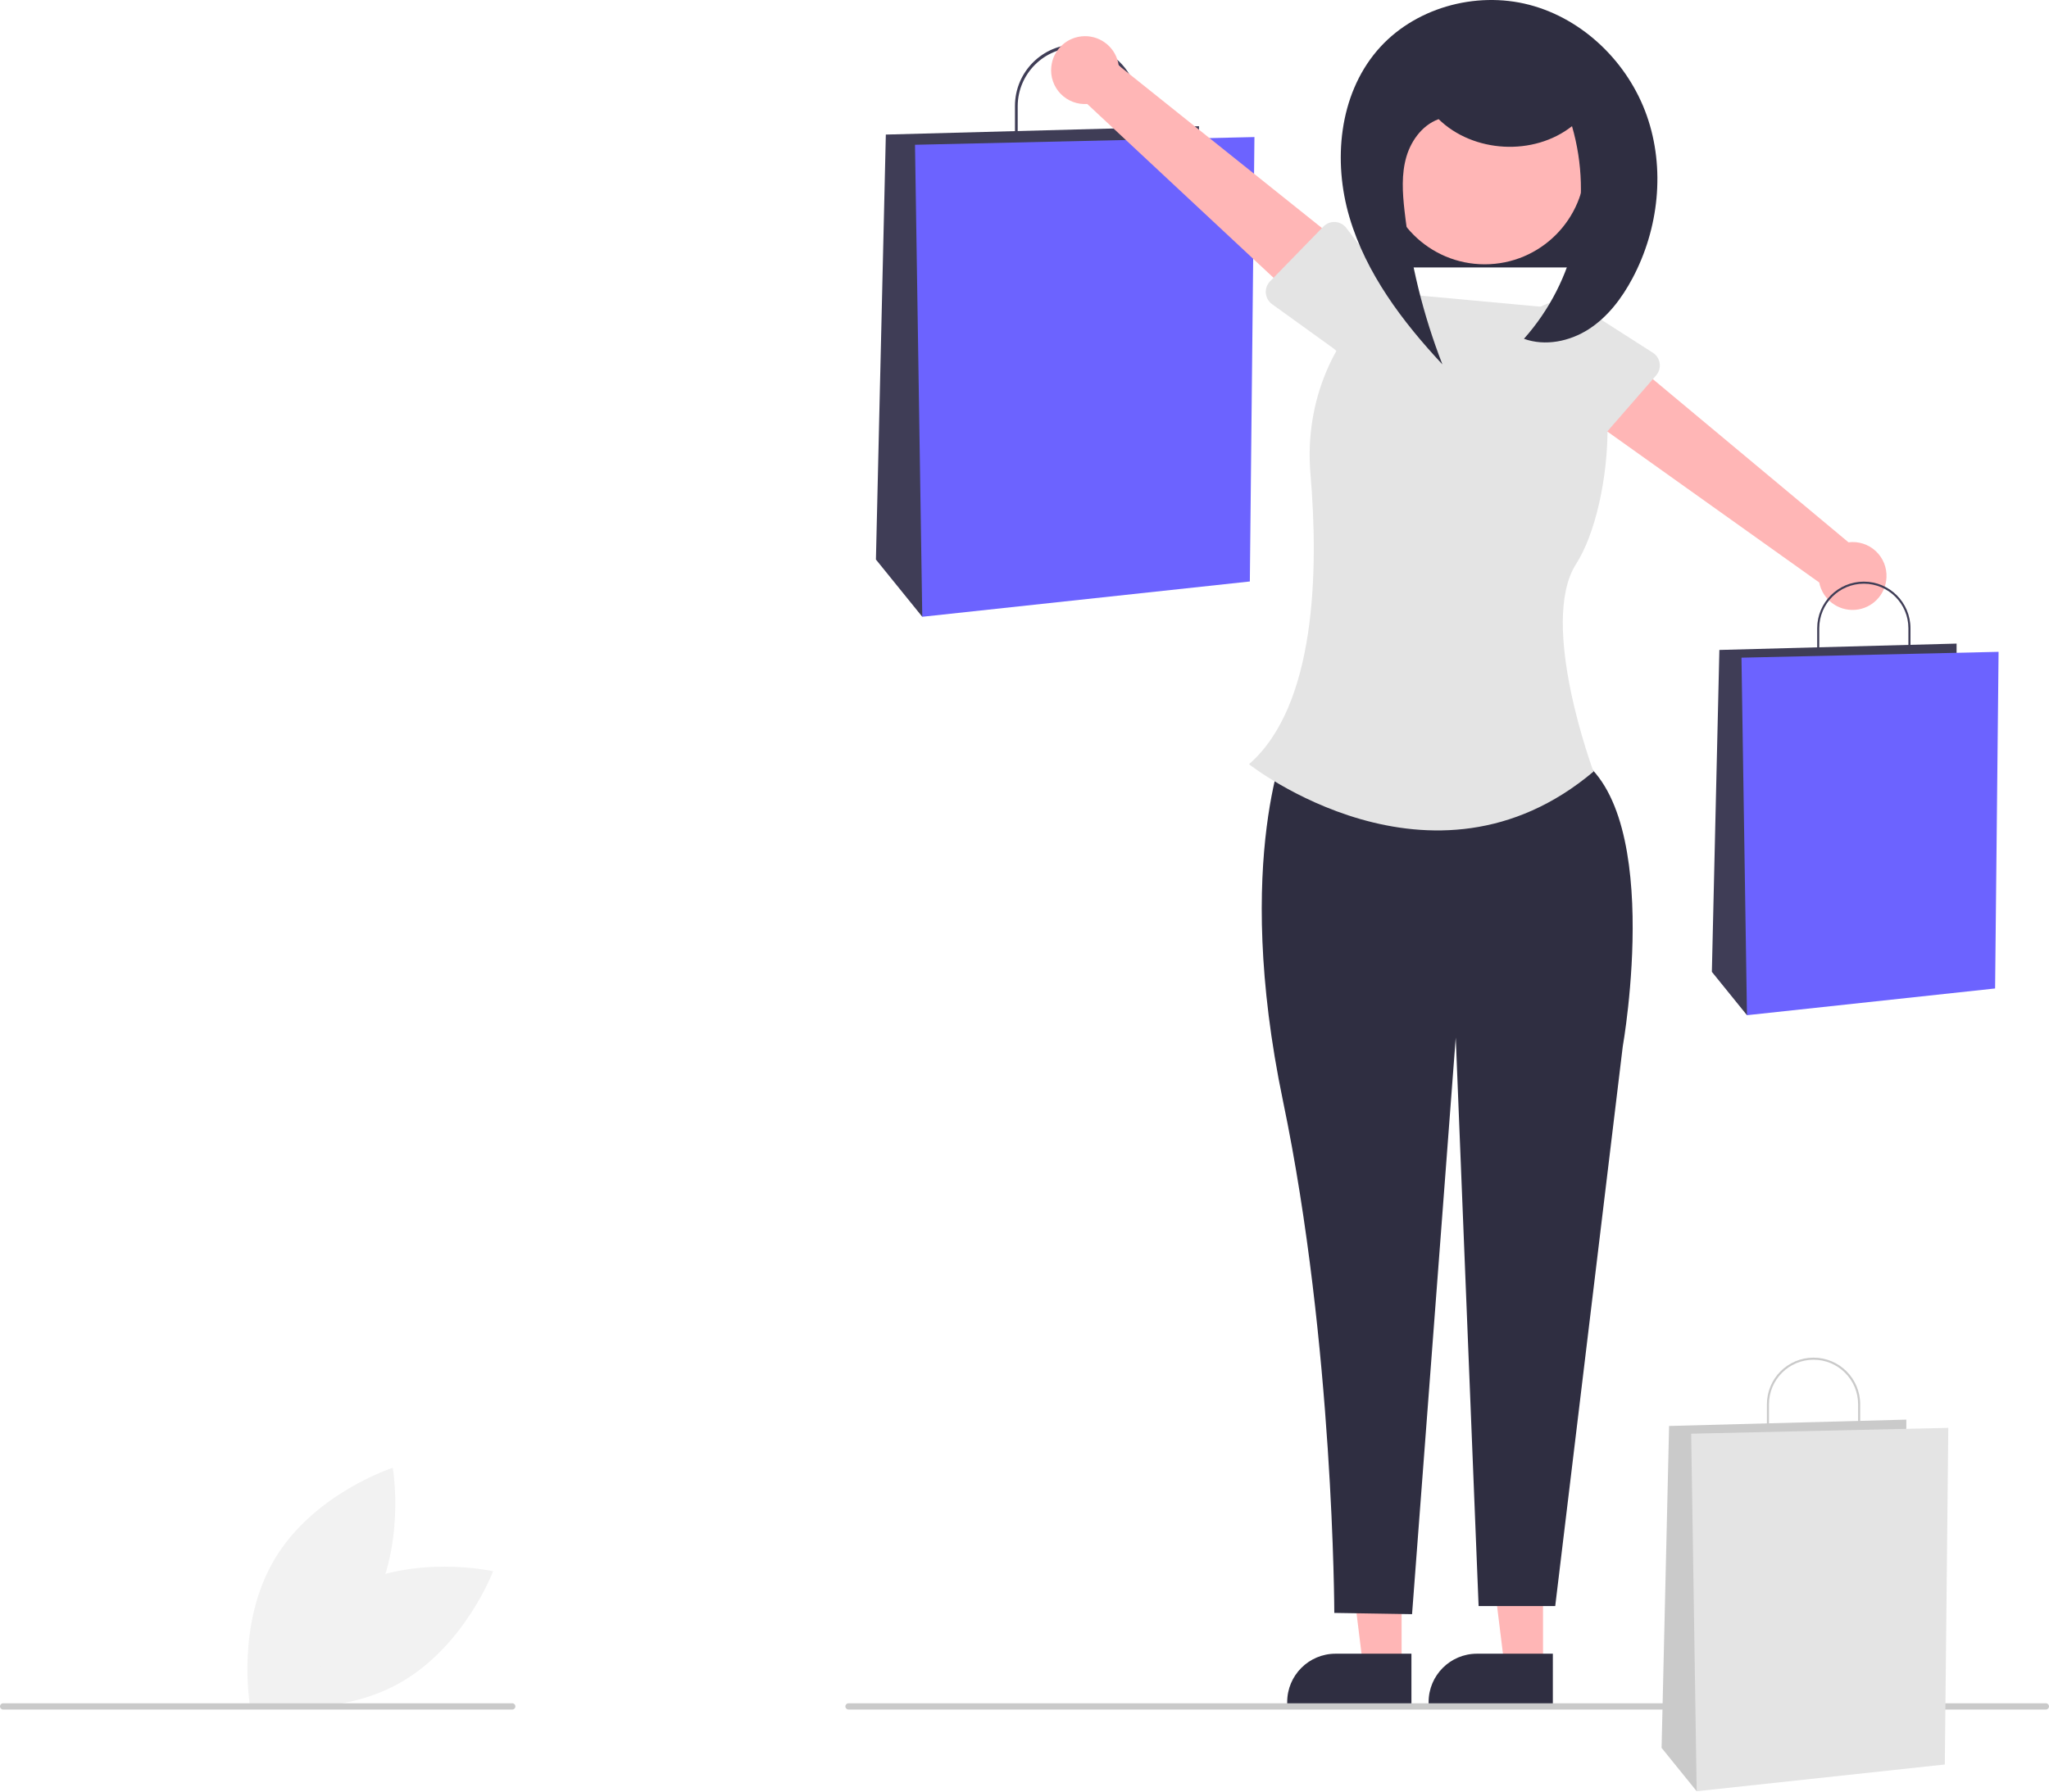
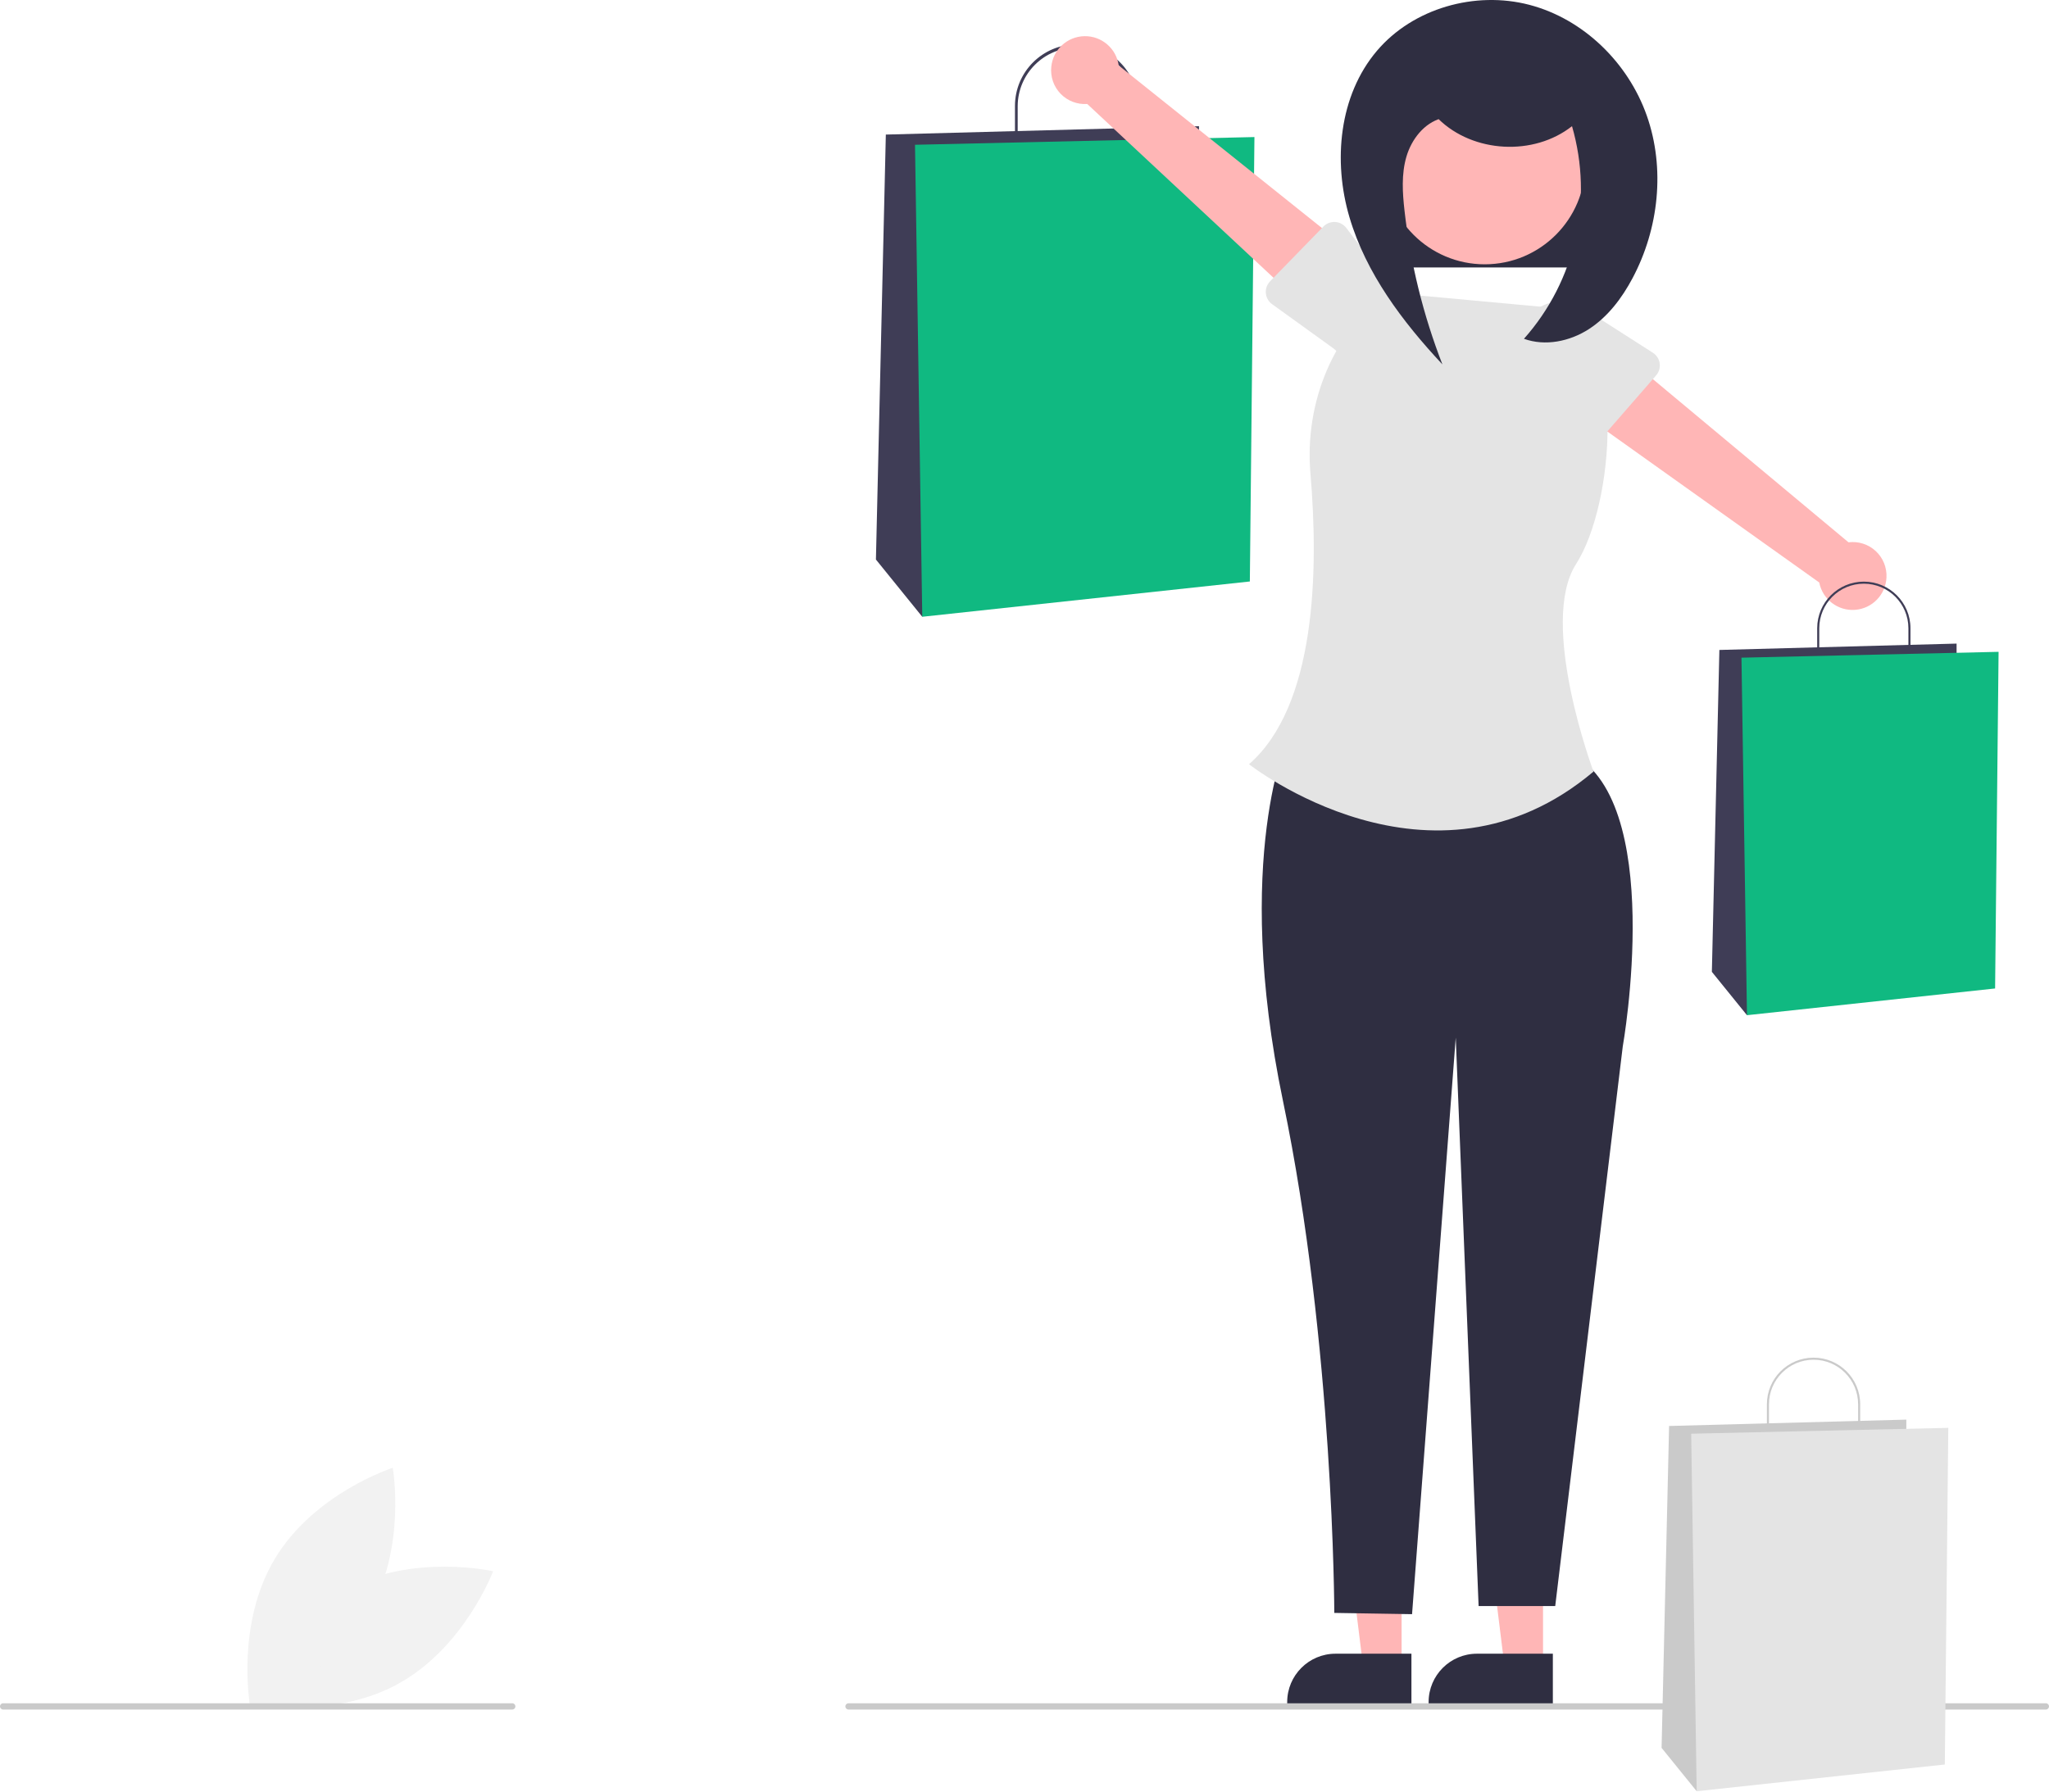
<svg xmlns="http://www.w3.org/2000/svg" data-name="Layer 1" width="652" height="570.125" viewBox="0 0 652 570.125">
  <path d="M383.955,670.805c-21.42,11.55-30.615,36.063-30.615,36.063s25.533,5.787,46.953-5.763,30.615-36.063,30.615-36.063S405.375,659.255,383.955,670.805Z" transform="translate(-274 -164.9374)" fill="#f2f2f2" />
  <path d="M391.002,678.744c-12.545,20.852-37.464,28.883-37.464,28.883s-4.579-25.777,7.967-46.63,37.464-28.883,37.464-28.883S403.548,657.892,391.002,678.744Z" transform="translate(-274 -164.9374)" fill="#f2f2f2" />
  <rect x="437.445" y="40.125" width="76" height="45" fill="#2f2e41" />
  <path d="M636.152,212.319h-39.184V198.655a19.592,19.592,0,0,1,39.184,0Zm-38.317-.868h37.449V198.655a18.725,18.725,0,0,0-37.449,0Z" transform="translate(-274 -164.9374)" fill="#3f3d56" />
  <polygon points="381.527 45.502 381.527 40.162 281.877 42.832 278.723 178.092 293.471 196.31 381.527 45.502" fill="#3f3d56" />
-   <polygon points="399.167 43.622 291.158 46.08 293.471 196.31 397.705 185.075 399.167 43.622" fill="#6c63ff" />
+   <polygon points="399.167 43.622 291.158 46.08 293.471 196.31 397.705 185.075 399.167 43.622" fill="#10b981" />
  <polygon points="490.997 530.355 478.737 530.355 472.905 483.067 490.999 483.067 490.997 530.355" fill="#ffb6b6" />
  <path d="M768.123,707.176l-39.531-.001v-.5A15.387,15.387,0,0,1,743.979,691.289h.001l24.144.001Z" transform="translate(-274 -164.9374)" fill="#2f2e41" />
  <polygon points="445.997 530.355 433.737 530.355 427.905 483.067 445.999 483.067 445.997 530.355" fill="#ffb6b6" />
  <path d="M723.123,707.176l-39.531-.001v-.5A15.387,15.387,0,0,1,698.979,691.289h.001l24.144.001Z" transform="translate(-274 -164.9374)" fill="#2f2e41" />
  <path d="M683.992,399.196s-17.912,38.575-1.73,116.22,16.316,162.888,16.316,162.888l24.744.403,13.9-183.52L744.5,676.118h24.378l21.485-178.069s14.138-79.513-17.39-93.75Z" transform="translate(-274 -164.9374)" fill="#2f2e41" />
  <path d="M769.733,263.063,715.555,258.068l0,0c-16.99,12.384-26.525,34.625-24.568,57.574,2.654,31.115,1.756,73.934-19.542,92.536,0,0,58.049,45.816,109.615,2.35,0,0-17.633-47.238-5.527-66.102S792.007,272.563,769.733,263.063Z" transform="translate(-274 -164.9374)" fill="#e4e4e4" />
  <path d="M608.527,186.179a10.743,10.743,0,0,0,11.44,11.852L691.5,264.789l12.821-19.53-74.346-59.48a10.801,10.801,0,0,0-21.448.399Z" transform="translate(-274 -164.9374)" fill="#ffb6b6" />
  <path d="M678.142,254.476l16.97-17.432a4.817,4.817,0,0,1,7.281.438l14.712,19.283a13.377,13.377,0,0,1-18.719,19.116l-19.611-14.138a4.817,4.817,0,0,1-.633-7.266Z" transform="translate(-274 -164.9374)" fill="#e4e4e4" />
  <path d="M874.284,348.749a10.743,10.743,0,0,0-12.081-11.199l-75.132-62.68-11.716,20.212,77.536,55.257a10.801,10.801,0,0,0,21.392-1.59Z" transform="translate(-274 -164.9374)" fill="#ffb6b6" />
  <path d="M800.982,284.425l-15.975,18.348a4.817,4.817,0,0,1-7.294-.033l-15.761-18.435a13.377,13.377,0,0,1,17.628-20.126l20.366,13.027a4.817,4.817,0,0,1,1.036,7.22Z" transform="translate(-274 -164.9374)" fill="#e4e4e4" />
  <path d="M881.918,375.253H852.237v-10.35a14.84,14.84,0,0,1,29.681,0Zm-29.024-.657h28.367V364.903a14.183,14.183,0,0,0-28.367,0Z" transform="translate(-274 -164.9374)" fill="#3f3d56" />
  <polygon points="622.594 208.892 622.594 204.847 547.112 206.87 544.723 309.325 555.894 323.125 622.594 208.892" fill="#3f3d56" />
-   <polygon points="635.956 207.468 554.142 209.33 555.894 323.125 634.849 314.615 635.956 207.468" fill="#6c63ff" />
+   <polygon points="635.956 207.468 554.142 209.33 555.894 323.125 634.849 314.615 635.956 207.468" fill="#10b981" />
  <circle cx="472.445" cy="52.125" r="32" fill="#ffb6b6" />
  <path d="M731.712,202.801c11.07,10.848,30.334,11.888,42.507,2.294a71.784,71.784,0,0,1-15.288,67.676c6.772,2.447,14.567.837,20.62-3.063s10.535-9.854,13.918-16.21c8.374-15.735,10.47-34.947,4.546-51.758s-20.117-30.75-37.36-35.264-37.014,1.062-48.534,14.663c-12.046,14.222-13.998,35.061-8.719,52.936s16.858,33.226,29.579,46.847A195.465,195.465,0,0,1,720.926,232.021c-.647-5.737-1.025-11.651.595-17.193s5.61-10.703,11.17-12.26" transform="translate(-274 -164.9374)" fill="#2f2e41" />
  <path d="M925,709.063H544a1,1,0,0,1,0-2H925a1,1,0,0,1,0,2Z" transform="translate(-274 -164.9374)" fill="#cacaca" />
  <path d="M437,709.063H275a1,1,0,0,1,0-2H437a1,1,0,0,1,0,2Z" transform="translate(-274 -164.9374)" fill="#cacaca" />
  <path d="M865.918,622.253H836.237v-10.35a14.84,14.84,0,0,1,29.681,0Zm-29.024-.657h28.367V611.903a14.183,14.183,0,0,0-28.367,0Z" transform="translate(-274 -164.9374)" fill="#cacaca" />
  <polygon points="606.594 455.892 606.594 451.847 531.112 453.87 528.723 556.325 539.894 570.125 606.594 455.892" fill="#cacaca" />
  <polygon points="619.956 454.468 538.142 456.33 539.894 570.125 618.849 561.615 619.956 454.468" fill="#e4e4e4" />
</svg>
